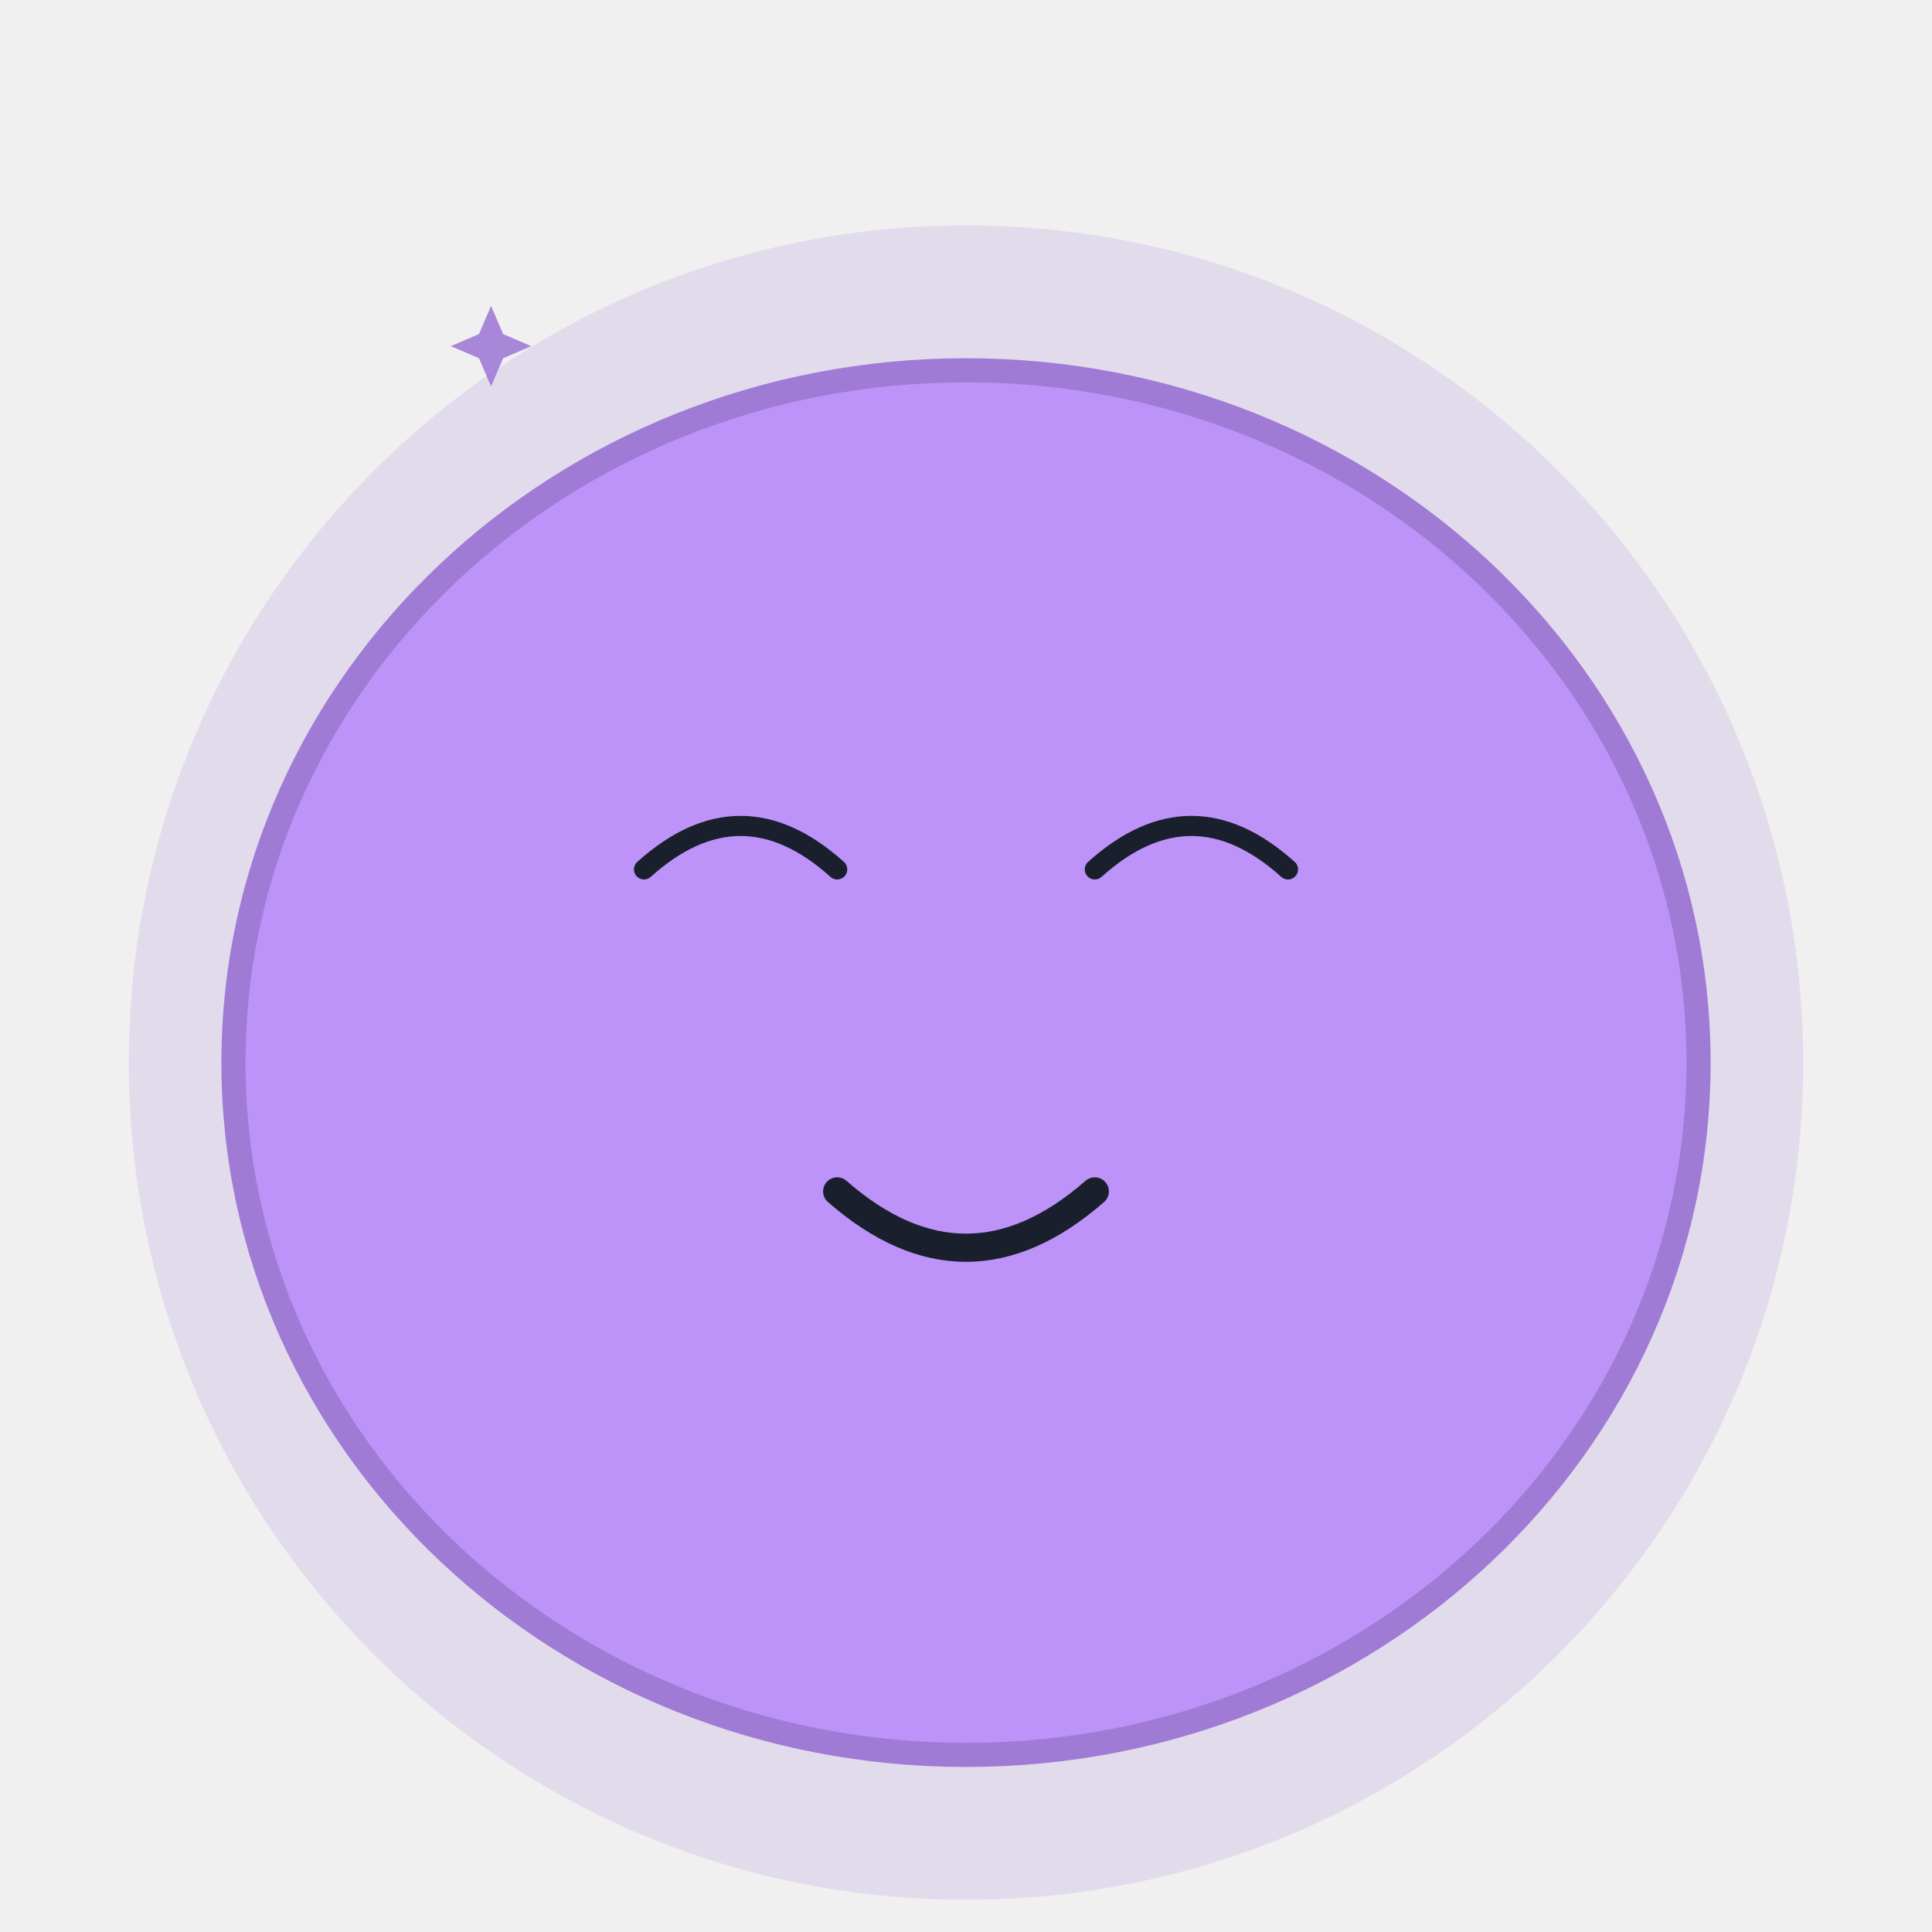
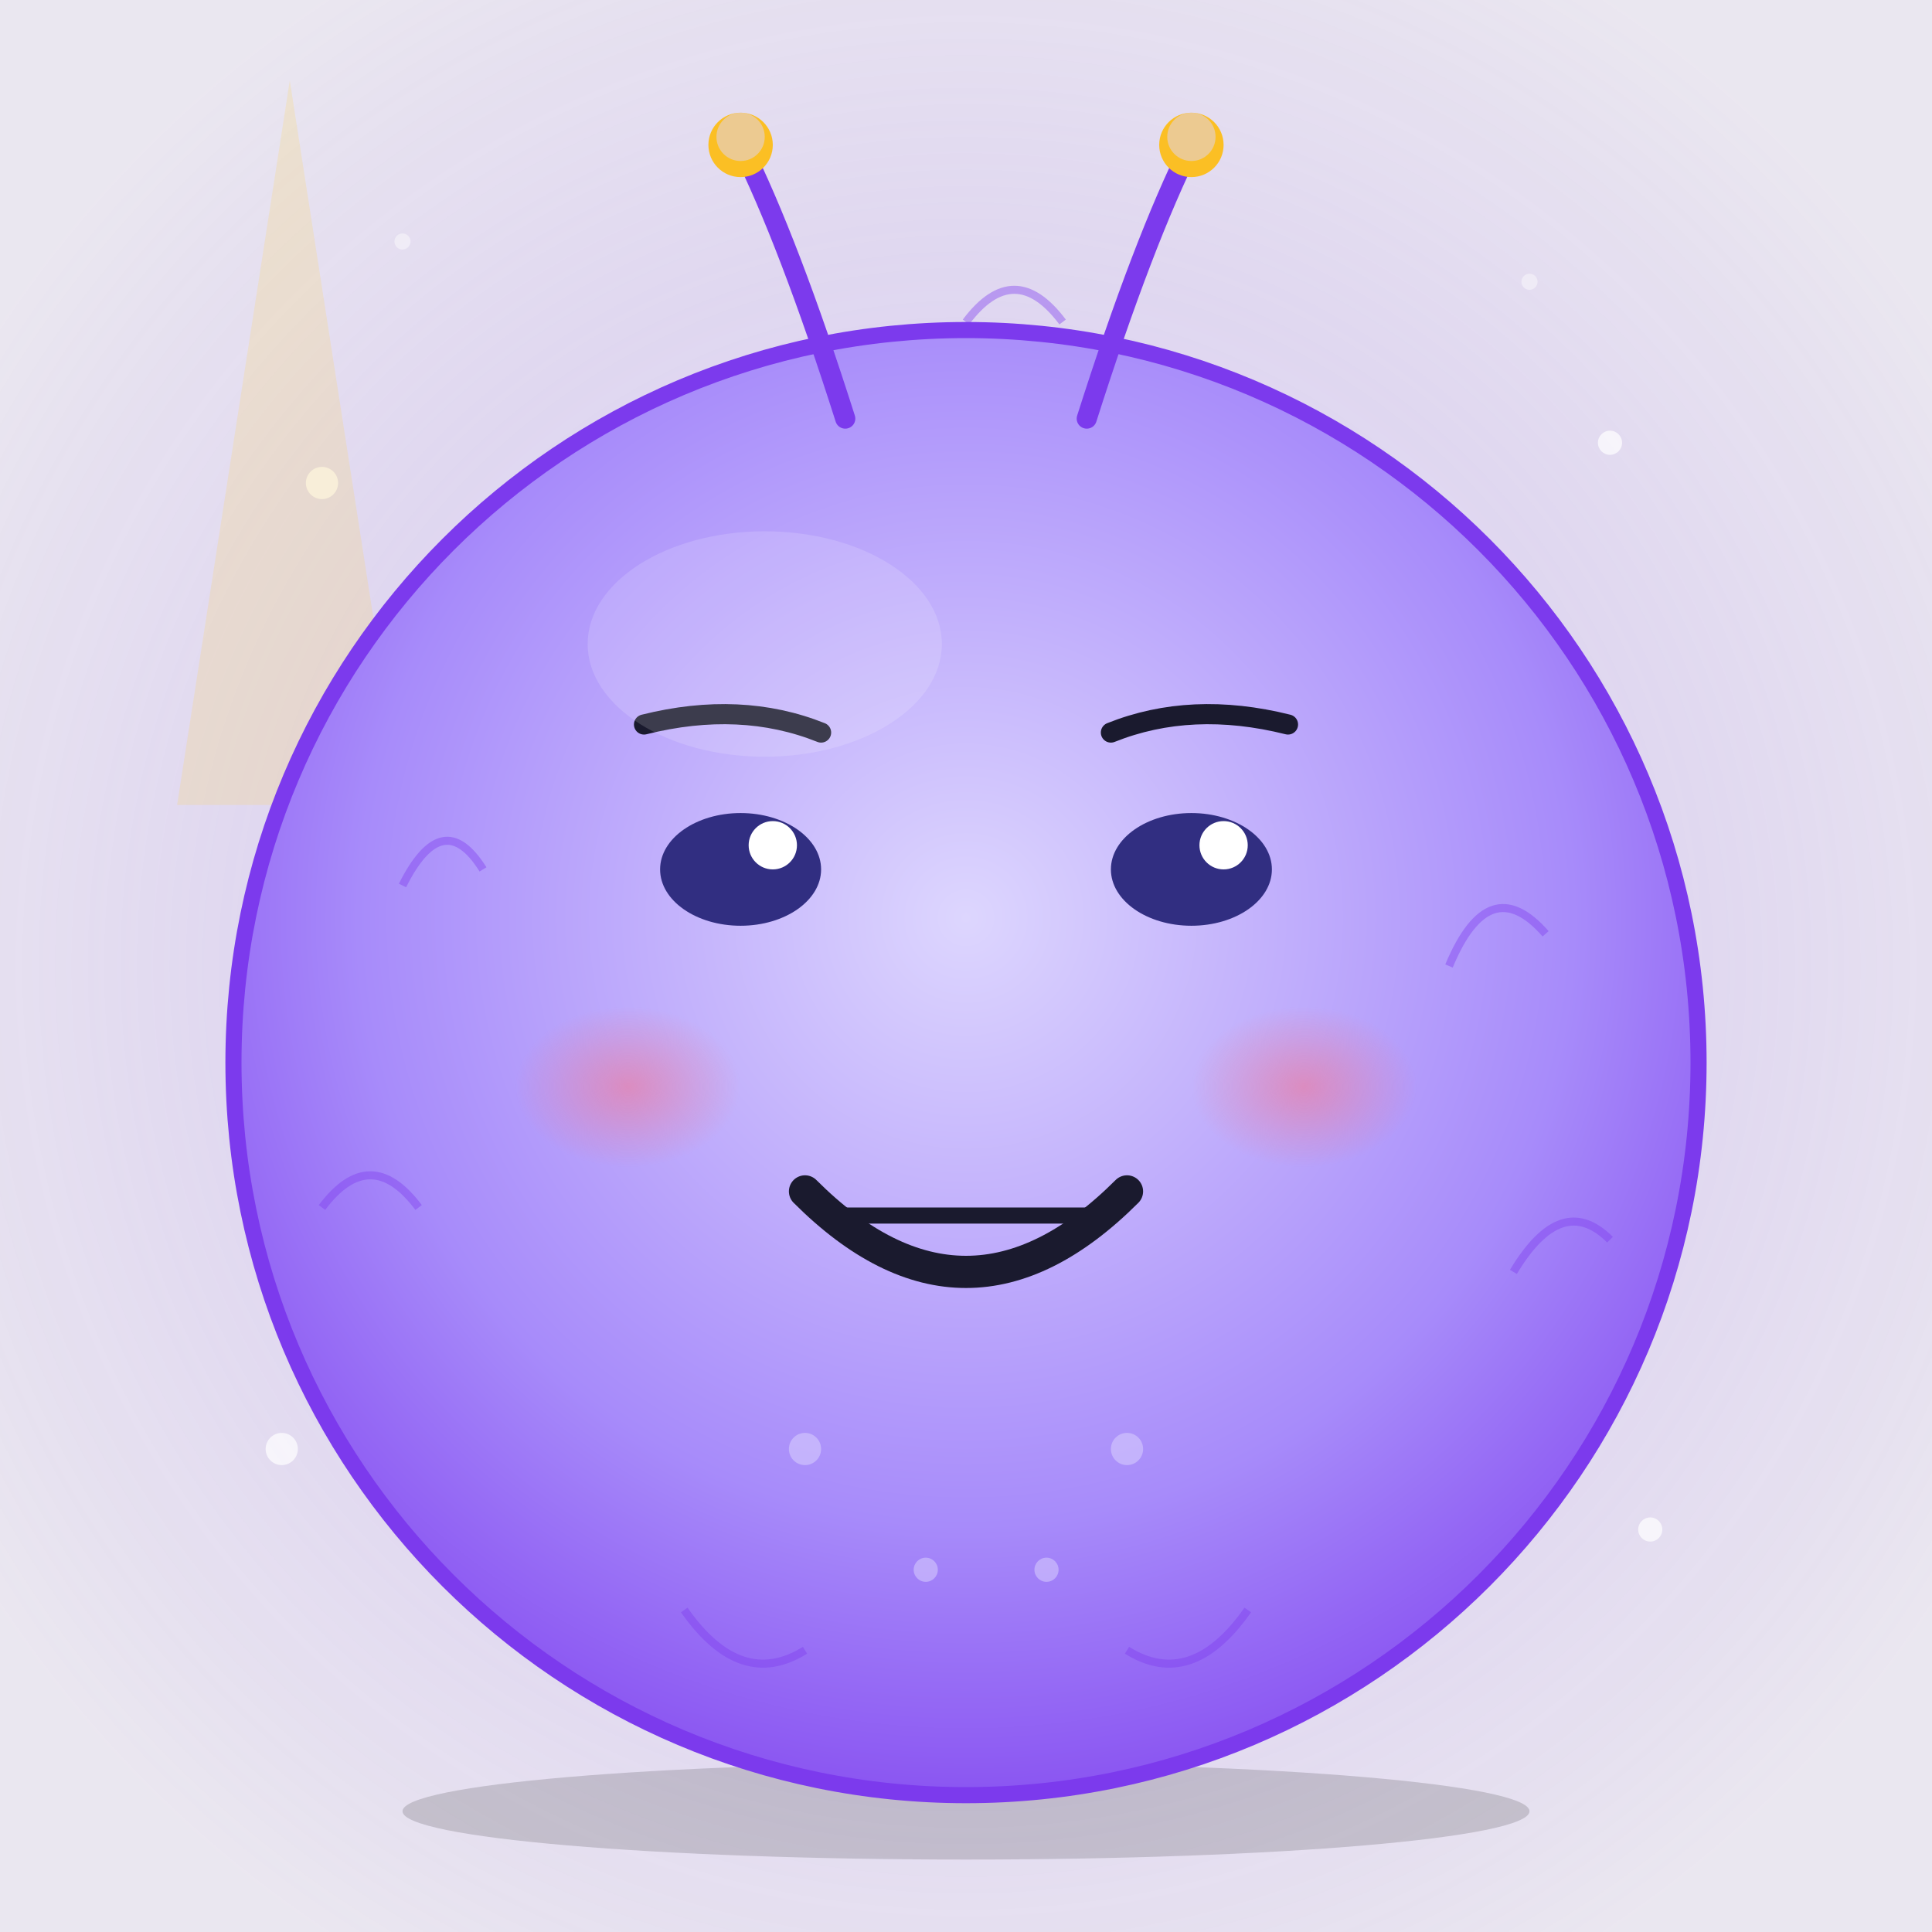
- <svg xmlns="http://www.w3.org/2000/svg" viewBox="0 0 240 240" width="240" height="240" role="img" aria-label="lumi the Lumming (amused)">
-   <circle cx="120" cy="132" r="104" fill="#a07bd6" opacity="0.18" />
-   <ellipse cx="120" cy="132" rx="91" ry="86" fill="#bd93f9" stroke="#a07bd6" stroke-width="3" />
-   <g transform="translate(61,43)" fill="#a07bd6" opacity="0.9">
-     <path d="M0,-5 L1.5,-1.5 L5,0 L1.5,1.5 L0,5 L-1.5,1.5 L-5,0 L-1.5,-1.5 Z" />
+ <svg xmlns="http://www.w3.org/2000/svg" viewBox="0 0 240 240" width="240" height="240" role="img" aria-label="Lila the Lumming (amused)">
+   <defs>
+     <radialGradient id="bg-lila-amused" cx="50%" cy="50%" r="60%">
+       <stop offset="0%" stop-color="#a78bfa" stop-opacity="0.33" />
+       <stop offset="100%" stop-color="#7c3aed" stop-opacity="0.05" />
+     </radialGradient>
+     <radialGradient id="fur-lila-amused" cx="50%" cy="40%" r="70%">
+       <stop offset="0%" stop-color="#ddd6fe" />
+       <stop offset="60%" stop-color="#a78bfa" />
+       <stop offset="100%" stop-color="#7c3aed" />
+     </radialGradient>
+     <radialGradient id="cheek-lila-amused" cx="50%" cy="50%" r="50%">
+       <stop offset="0%" stop-color="#fb7185" stop-opacity="0.5" />
+       <stop offset="100%" stop-color="#fb7185" stop-opacity="0" />
+     </radialGradient>
+   </defs>
+   <rect width="240" height="240" fill="url(#bg-lila-amused)" />
+   <g opacity="0.7">
+     <circle cx="40" cy="60" r="2" fill="#fff" />
+     <circle cx="200" cy="55" r="1.5" fill="#fff" />
+     <circle cx="35" cy="180" r="2" fill="#fff" />
+     <circle cx="205" cy="190" r="1.5" fill="#fff" />
+     <circle cx="50" cy="30" r="1" fill="#fff" opacity="0.6" />
+     <circle cx="190" cy="35" r="1" fill="#fff" opacity="0.6" />
  </g>
-   <path d="M80,108 Q92,97.2 104,108" stroke="#1a1f2e" stroke-width="2.5" fill="none" stroke-linecap="round" />
-   <path d="M136,108 Q148,97.2 160,108" stroke="#1a1f2e" stroke-width="2.5" fill="none" stroke-linecap="round" />
-   <path d="M104,148 Q120,162 136,148" stroke="#1a1f2e" stroke-width="3.5" fill="none" stroke-linecap="round" />
+   <g fill="#ffd23f" opacity="0.6">
+     <path d="M22,100 L36,10 L50,100 Z" opacity="0.3" />
+   </g>
+   <ellipse cx="120" cy="225" rx="70" ry="6" fill="#000" opacity="0.15" />
+   <circle cx="120" cy="132" r="91" fill="url(#fur-lila-amused)" stroke="#7c3aed" stroke-width="2" />
+   <g opacity="0.4" stroke="#7c3aed" stroke-width="1" fill="none">
+     <path d="M50,110 Q55,100 60,108" />
+     <path d="M180,120 Q185,108 192,116" />
+     <path d="M40,150 Q46,142 52,150" />
+     <path d="M188,158 Q194,148 200,154" />
+     <path d="M120,40 Q126,32 132,40" />
+     <path d="M85,200 Q92,210 100,205" />
+     <path d="M155,200 Q148,210 140,205" />
+   </g>
+   <path d="M105,52 Q98,30 92,18" stroke="#7c3aed" stroke-width="2.5" fill="none" stroke-linecap="round" />
+   <path d="M135,52 Q142,30 148,18" stroke="#7c3aed" stroke-width="2.5" fill="none" stroke-linecap="round" />
+   <circle cx="92" cy="18" r="4" fill="#fbbf24" />
+   <circle cx="148" cy="18" r="4" fill="#fbbf24" />
+   <circle cx="92" cy="17" r="3" fill="#ddd6fe" opacity="0.5" />
+   <circle cx="148" cy="17" r="3" fill="#ddd6fe" opacity="0.5" />
+   <ellipse cx="78" cy="135" rx="14" ry="10" fill="url(#cheek-lila-amused)" />
+   <ellipse cx="162" cy="135" rx="14" ry="10" fill="url(#cheek-lila-amused)" />
+   <ellipse cx="92" cy="108" rx="10" ry="7" fill="#312e81" />
+   <ellipse cx="148" cy="108" rx="10" ry="7" fill="#312e81" />
+   <circle cx="96" cy="105" r="3" fill="#fff" />
+   <circle cx="152" cy="105" r="3" fill="#fff" />
+   <path d="M80,90 Q92,87 102,91" stroke="#1a1a2e" stroke-width="2.5" fill="none" stroke-linecap="round" />
+   <path d="M138,91 Q148,87 160,90" stroke="#1a1a2e" stroke-width="2.5" fill="none" stroke-linecap="round" />
+   <path d="M100,148 Q120,168 140,148" stroke="#1a1a2e" stroke-width="4" fill="none" stroke-linecap="round" />
+   <path d="M104,151 L136,151" stroke="#1a1a2e" stroke-width="2" />
+   <g opacity="0.5" fill="#ddd6fe">
+     <circle cx="100" cy="180" r="2" />
+     <circle cx="140" cy="180" r="2" />
+     <circle cx="115" cy="195" r="1.5" />
+     <circle cx="130" cy="195" r="1.5" />
+   </g>
+   <ellipse cx="95" cy="80" rx="22" ry="14" fill="#fff" opacity="0.15" />
</svg>
